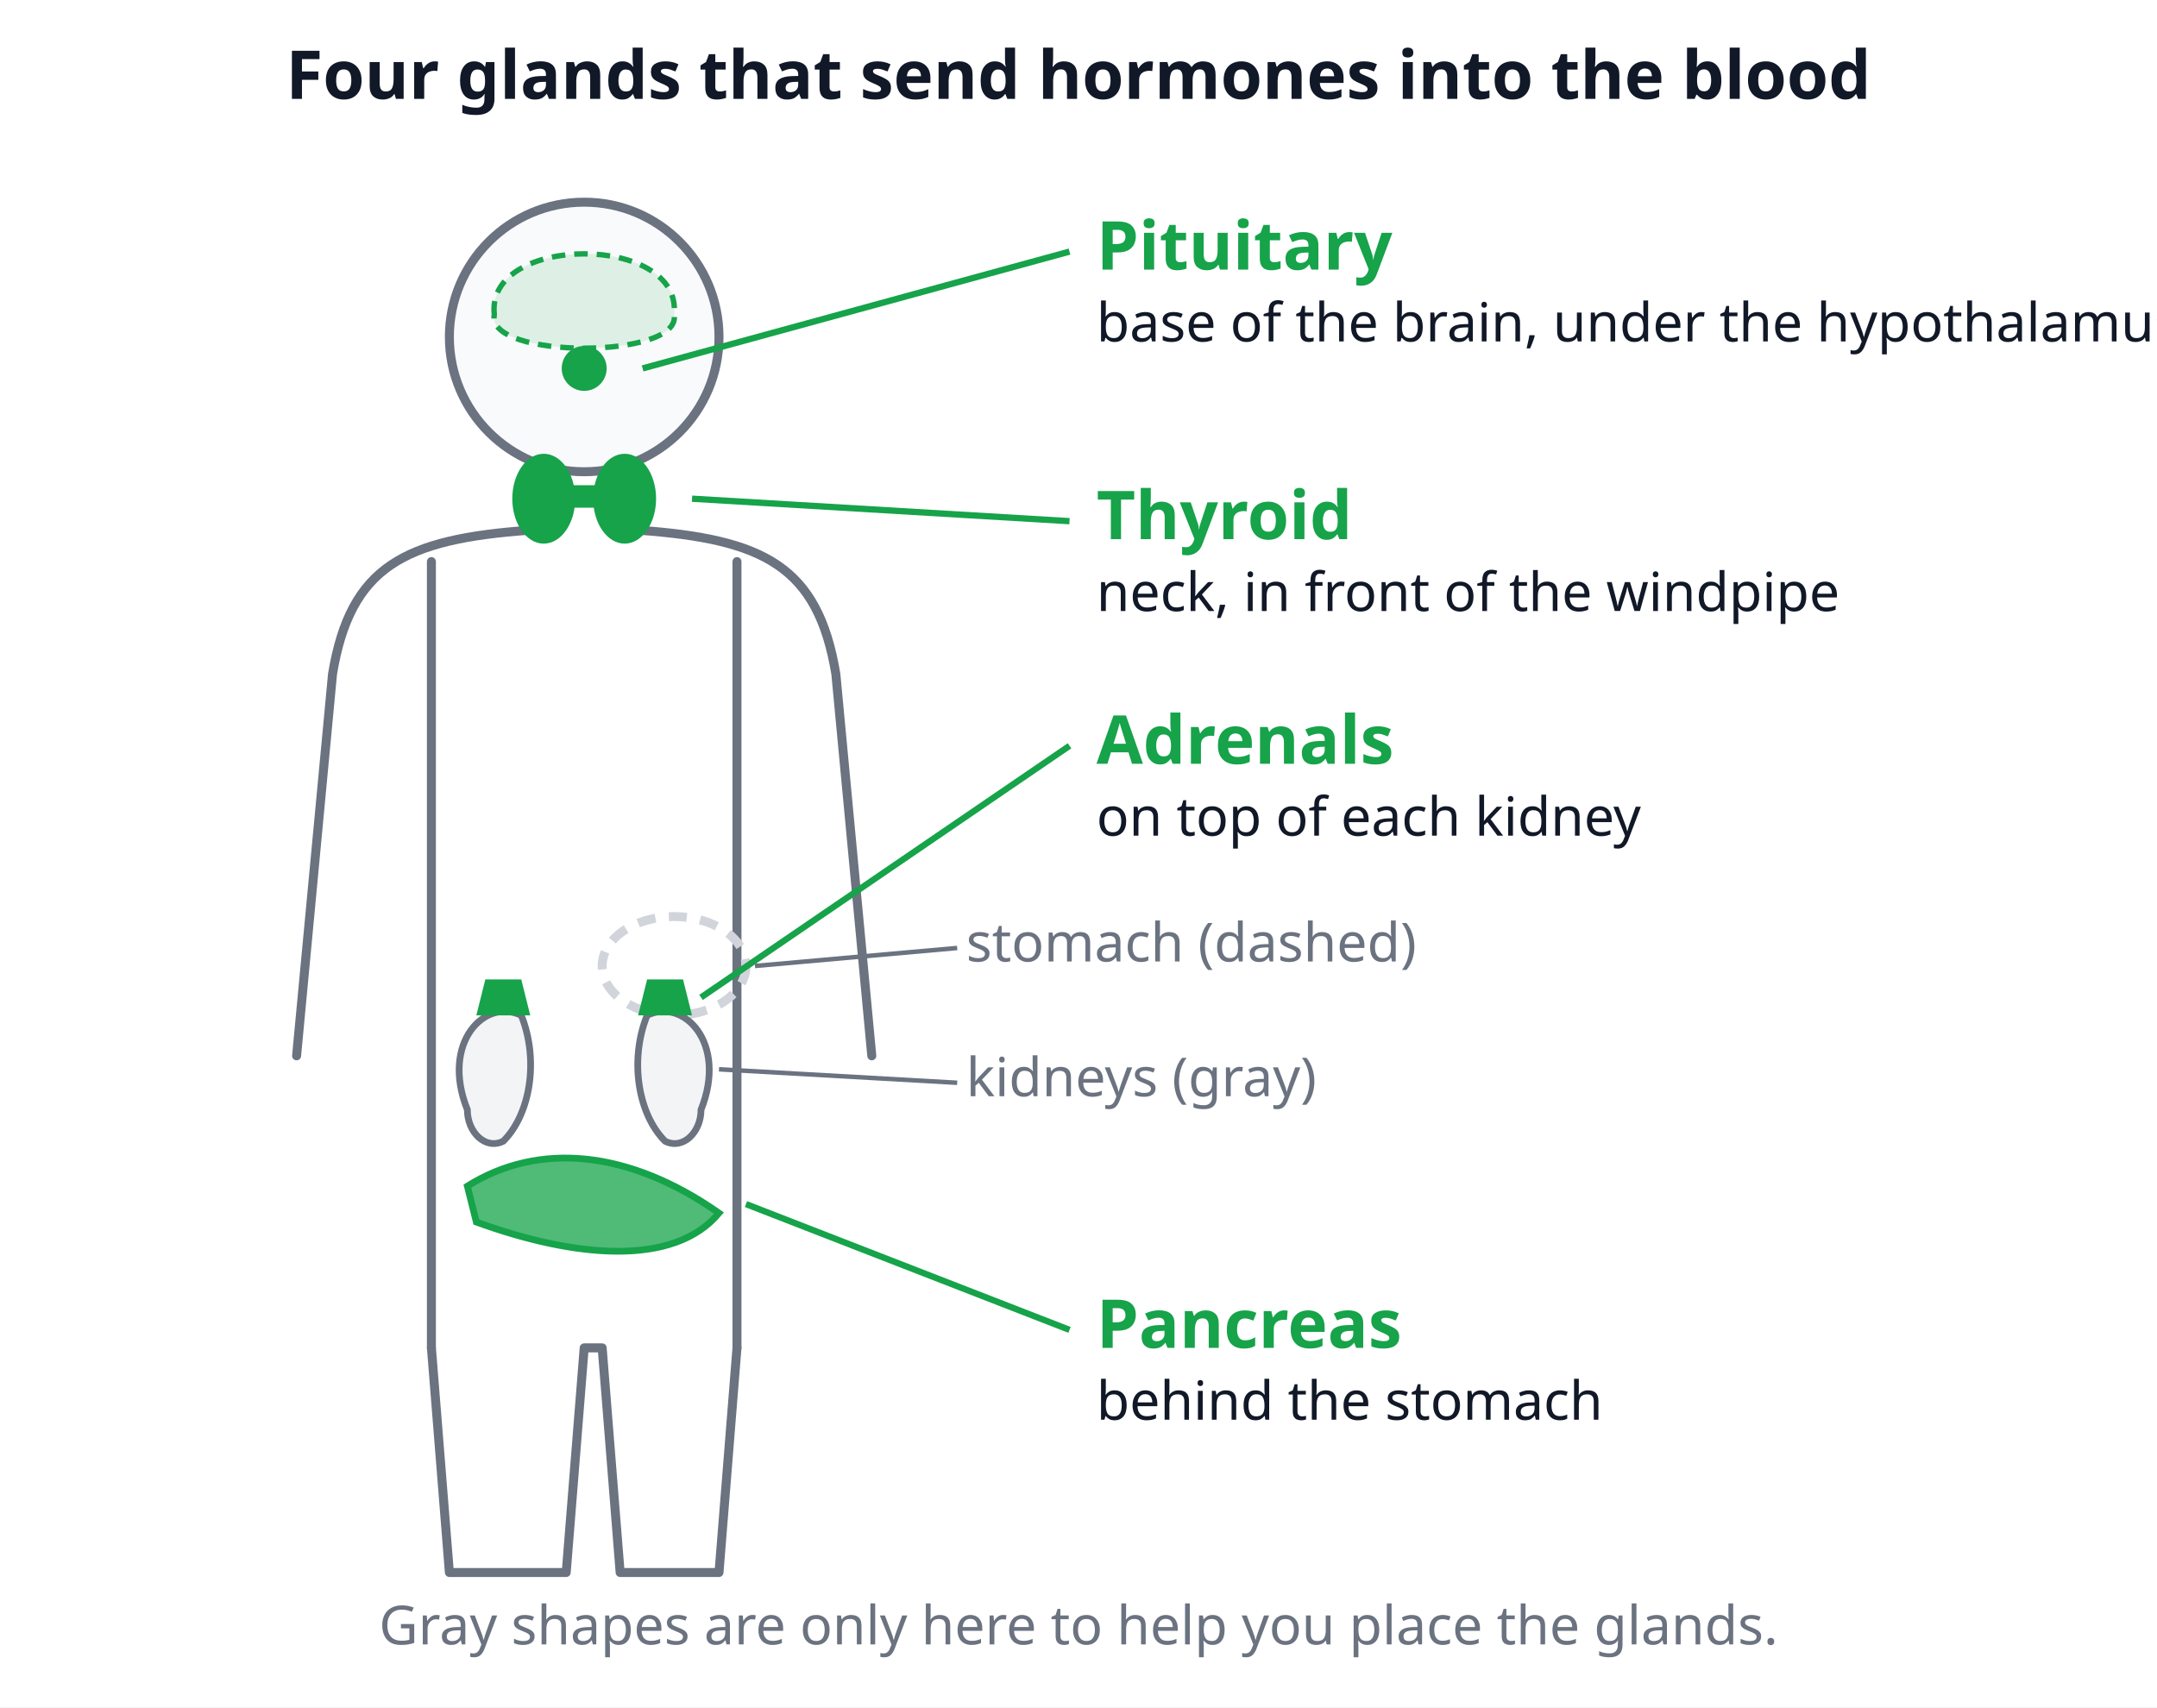
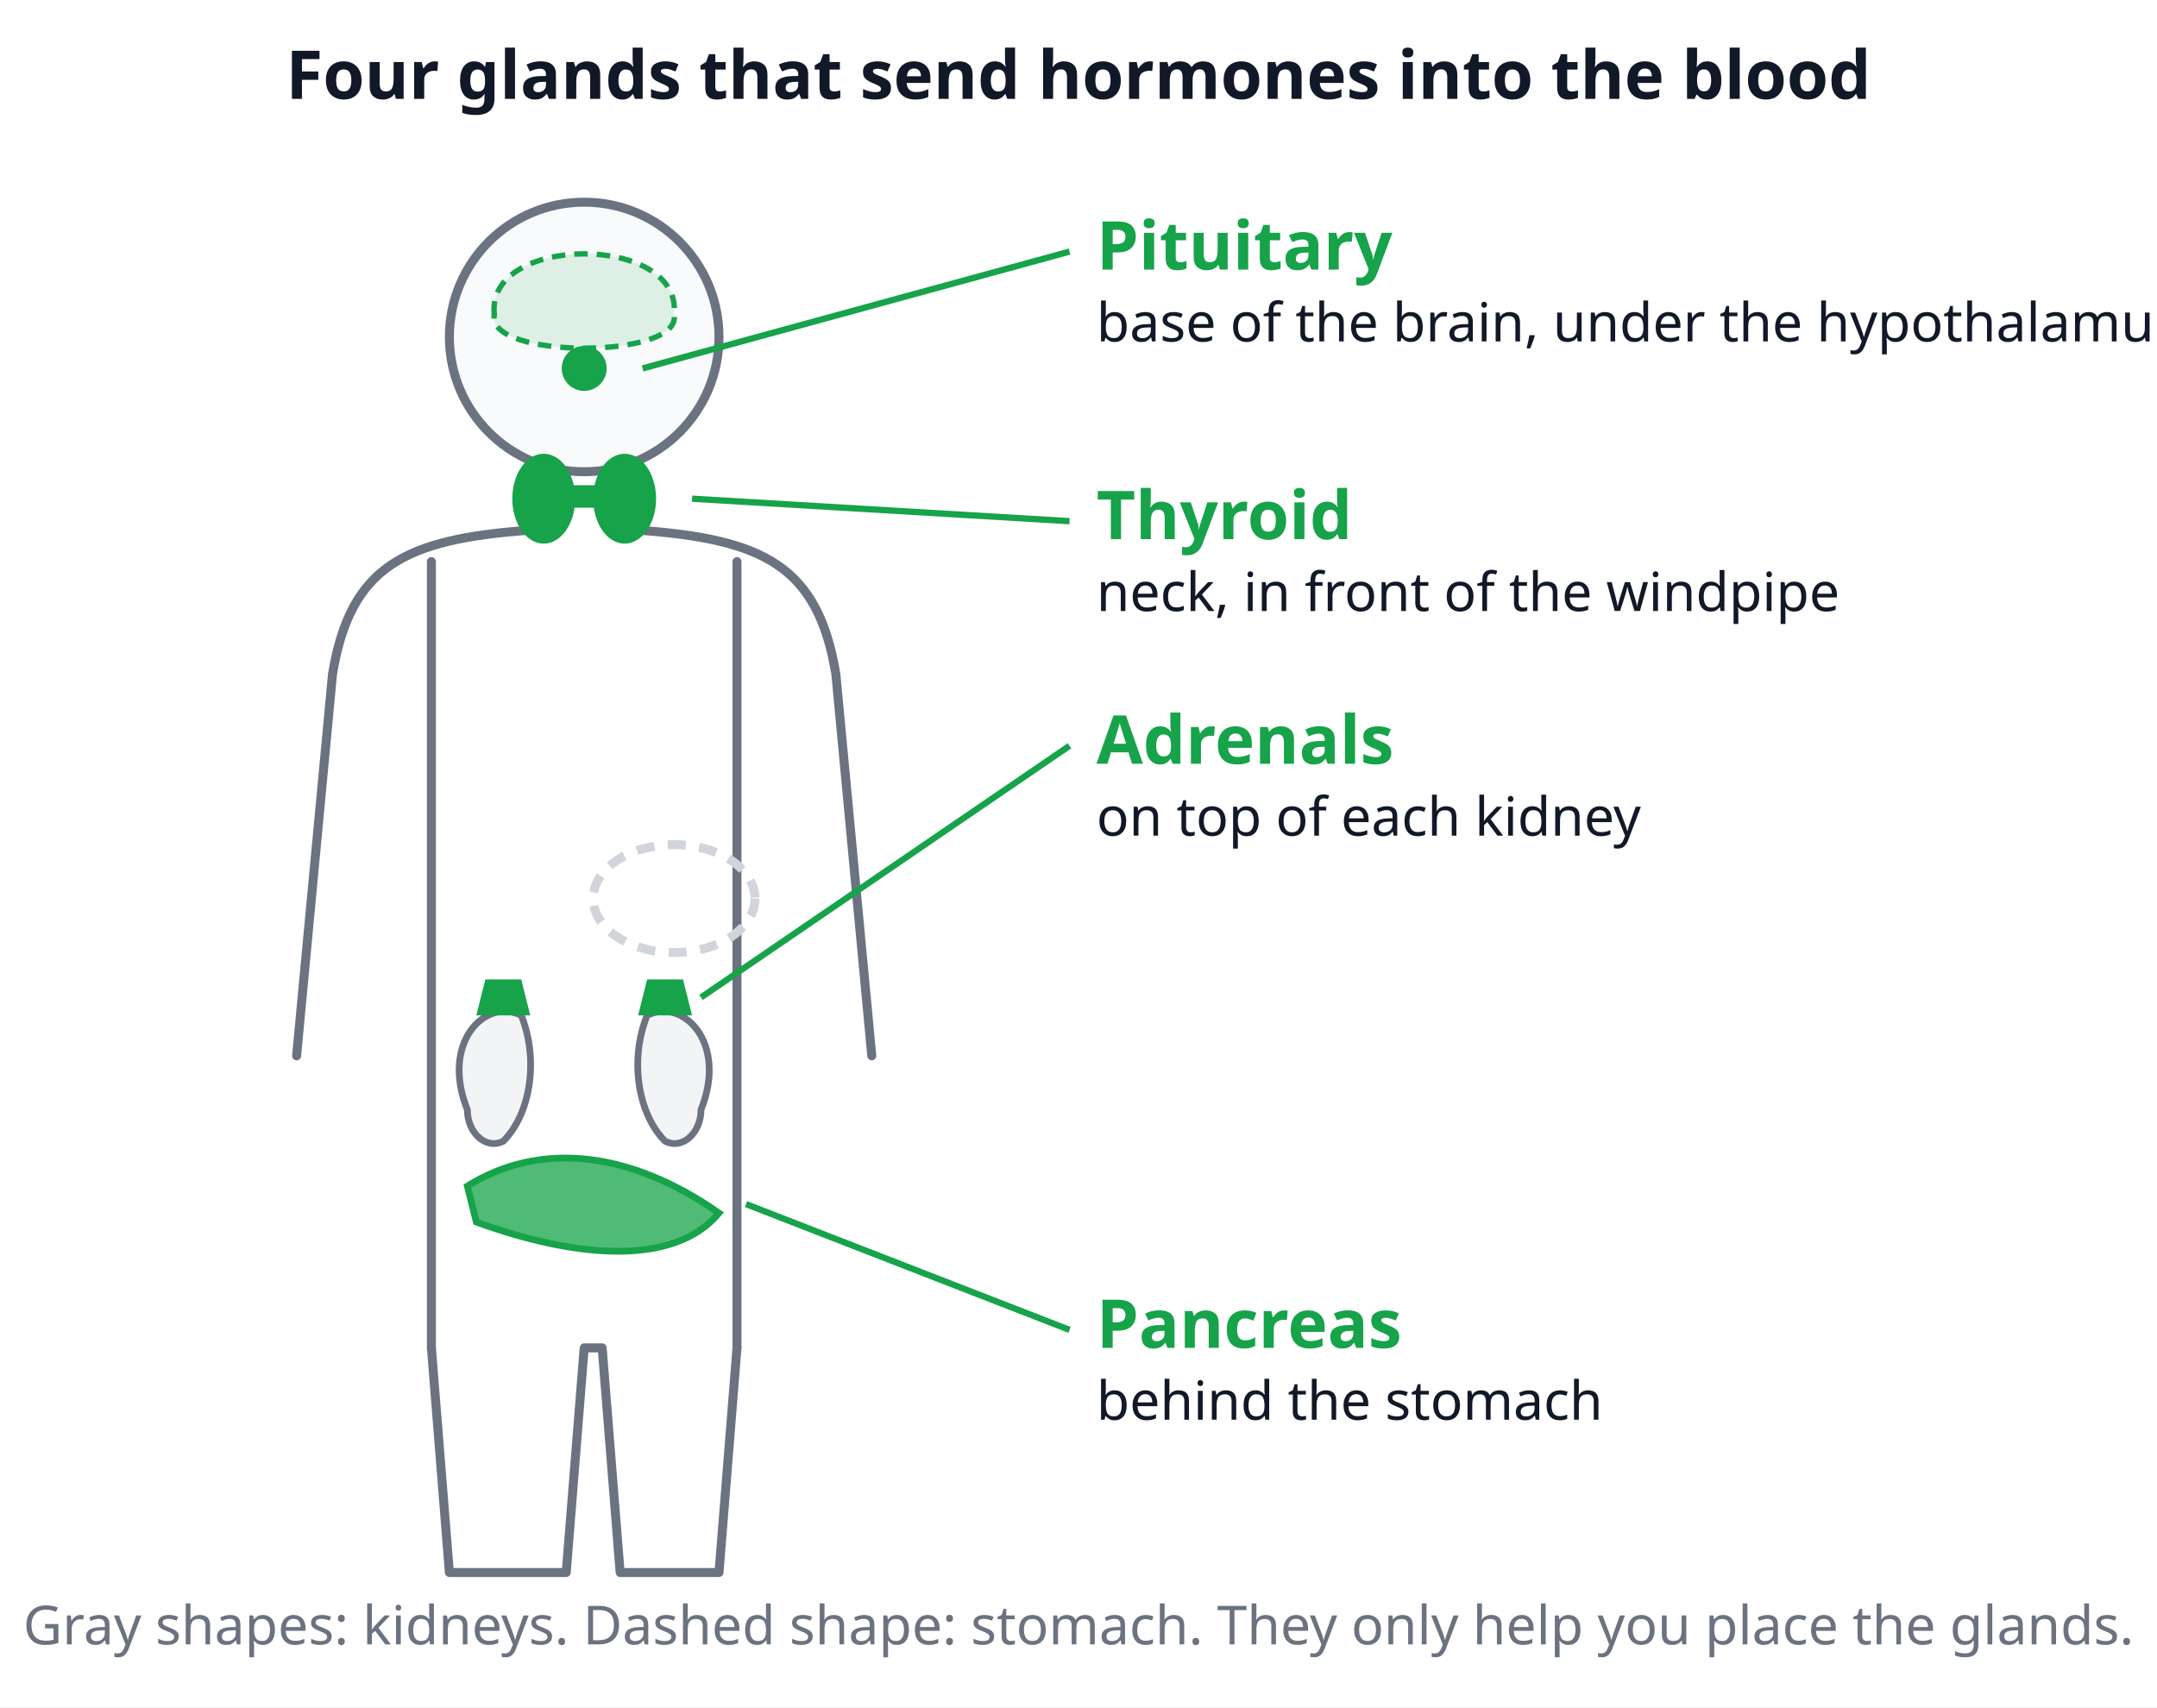
<svg xmlns="http://www.w3.org/2000/svg" viewBox="0 0 480 380" role="img" aria-labelledby="egt egd">
  <defs>
    <marker id="ega" viewBox="0 0 10 10" refX="9" refY="5" markerWidth="7" markerHeight="7" orient="auto">
      <path d="M0,0 L10,5 L0,10 z" fill="#111827" />
    </marker>
    <marker id="egg" viewBox="0 0 10 10" refX="9" refY="5" markerWidth="7" markerHeight="7" orient="auto">
      <path d="M0,0 L10,5 L0,10 z" fill="#16a34a" />
    </marker>
  </defs>
  <rect x="0" y="0" width="480" height="380" fill="#ffffff" />
  <g font-family="sans-serif" fill="#111827">
    <text x="240" y="22" font-size="15" text-anchor="middle" font-weight="bold">Four glands that send hormones into the blood</text>
    <g fill="none" stroke="#6b7280" stroke-width="2" stroke-linejoin="round" stroke-linecap="round">
      <circle cx="130" cy="75" r="30" fill="#f9fafb" />
      <path d="M118,104 L118,118 M142,104 L142,118" />
      <path d="M118,118 C90,120 78,126 74,150 L66,235 M142,118 C170,120 182,126 186,150 L194,235" />
      <path d="M96,125 L96,300 M164,125 L164,300" />
      <path d="M96,300 L100,350 L126,350 L130,300 L134,300 L138,350 L160,350 L164,300" />
    </g>
    <path d="M110,70 C108,52 152,52 150,70 C152,80 108,80 110,70 z" fill="#16a34a" fill-opacity="0.12" stroke="#16a34a" stroke-width="1.2" stroke-dasharray="3 2" />
-     <ellipse cx="150" cy="215" rx="16" ry="11" fill="none" stroke="#d1d5db" stroke-width="2" stroke-dasharray="4 3" />
+     <ellipse cx="150" cy="200" rx="18" ry="12" fill="none" stroke="#d1d5db" stroke-width="2" stroke-dasharray="4 3" />
    <path d="M104,247 C98,232 108,222 116,226 C120,236 118,248 112,254 C108,256 104,252 104,247 z" fill="#f3f4f6" stroke="#6b7280" stroke-width="1.5" />
    <path d="M156,247 C162,232 152,222 144,226 C140,236 142,248 148,254 C152,256 156,252 156,247 z" fill="#f3f4f6" stroke="#6b7280" stroke-width="1.5" />
    <g data-label="pituitary">
      <circle cx="130" cy="82" r="5" fill="#16a34a" />
    </g>
    <g data-label="thyroid">
      <ellipse cx="121" cy="111" rx="7" ry="10" fill="#16a34a" />
      <ellipse cx="139" cy="111" rx="7" ry="10" fill="#16a34a" />
      <rect x="121" y="108" width="18" height="5" fill="#16a34a" />
    </g>
    <g data-label="adrenal">
      <path d="M106,226 L118,226 L116,218 L108,218 z" fill="#16a34a" />
      <path d="M142,226 L154,226 L152,218 L144,218 z" fill="#16a34a" />
    </g>
    <g data-label="pancreas">
      <path d="M104,264 C120,254 140,256 160,270 C150,282 128,280 106,272 z" fill="#16a34a" fill-opacity="0.75" stroke="#16a34a" stroke-width="1.5" />
    </g>
-     <text x="215" y="214" font-size="12" fill="#6b7280">stomach (dashed)</text>
-     <line x1="213" y1="211" x2="168" y2="215" stroke="#6b7280" stroke-width="1" />
-     <text x="215" y="244" font-size="12" fill="#6b7280">kidneys (gray)</text>
-     <line x1="213" y1="241" x2="160" y2="238" stroke="#6b7280" stroke-width="1" />
    <line x1="143" y1="82" x2="238" y2="56" stroke="#16a34a" stroke-width="1.4" />
    <text x="244" y="60" font-size="15" text-anchor="start" fill="#16a34a" font-weight="bold">Pituitary</text>
    <text x="244" y="76" font-size="12" text-anchor="start" fill="#111827">base of the brain, under the hypothalamus</text>
    <line x1="154" y1="111" x2="238" y2="116" stroke="#16a34a" stroke-width="1.4" />
    <text x="244" y="120" font-size="15" text-anchor="start" fill="#16a34a" font-weight="bold">Thyroid</text>
    <text x="244" y="136" font-size="12" text-anchor="start" fill="#111827">neck, in front of the windpipe</text>
    <line x1="156" y1="222" x2="238" y2="166" stroke="#16a34a" stroke-width="1.4" />
    <text x="244" y="170" font-size="15" text-anchor="start" fill="#16a34a" font-weight="bold">Adrenals</text>
    <text x="244" y="186" font-size="12" text-anchor="start" fill="#111827">on top of each kidney</text>
    <line x1="166" y1="268" x2="238" y2="296" stroke="#16a34a" stroke-width="1.4" />
    <text x="244" y="300" font-size="15" text-anchor="start" fill="#16a34a" font-weight="bold">Pancreas</text>
    <text x="244" y="316" font-size="12" text-anchor="start" fill="#111827">behind the stomach</text>
-     <text x="240" y="366" font-size="12" text-anchor="middle" fill="#6b7280">Gray shapes are only here to help you place the glands.</text>
+     <text x="240" y="366" font-size="12" text-anchor="middle" fill="#6b7280">Gray shapes: kidneys. Dashed shape: stomach. They only help you place the glands.</text>
  </g>
</svg>
